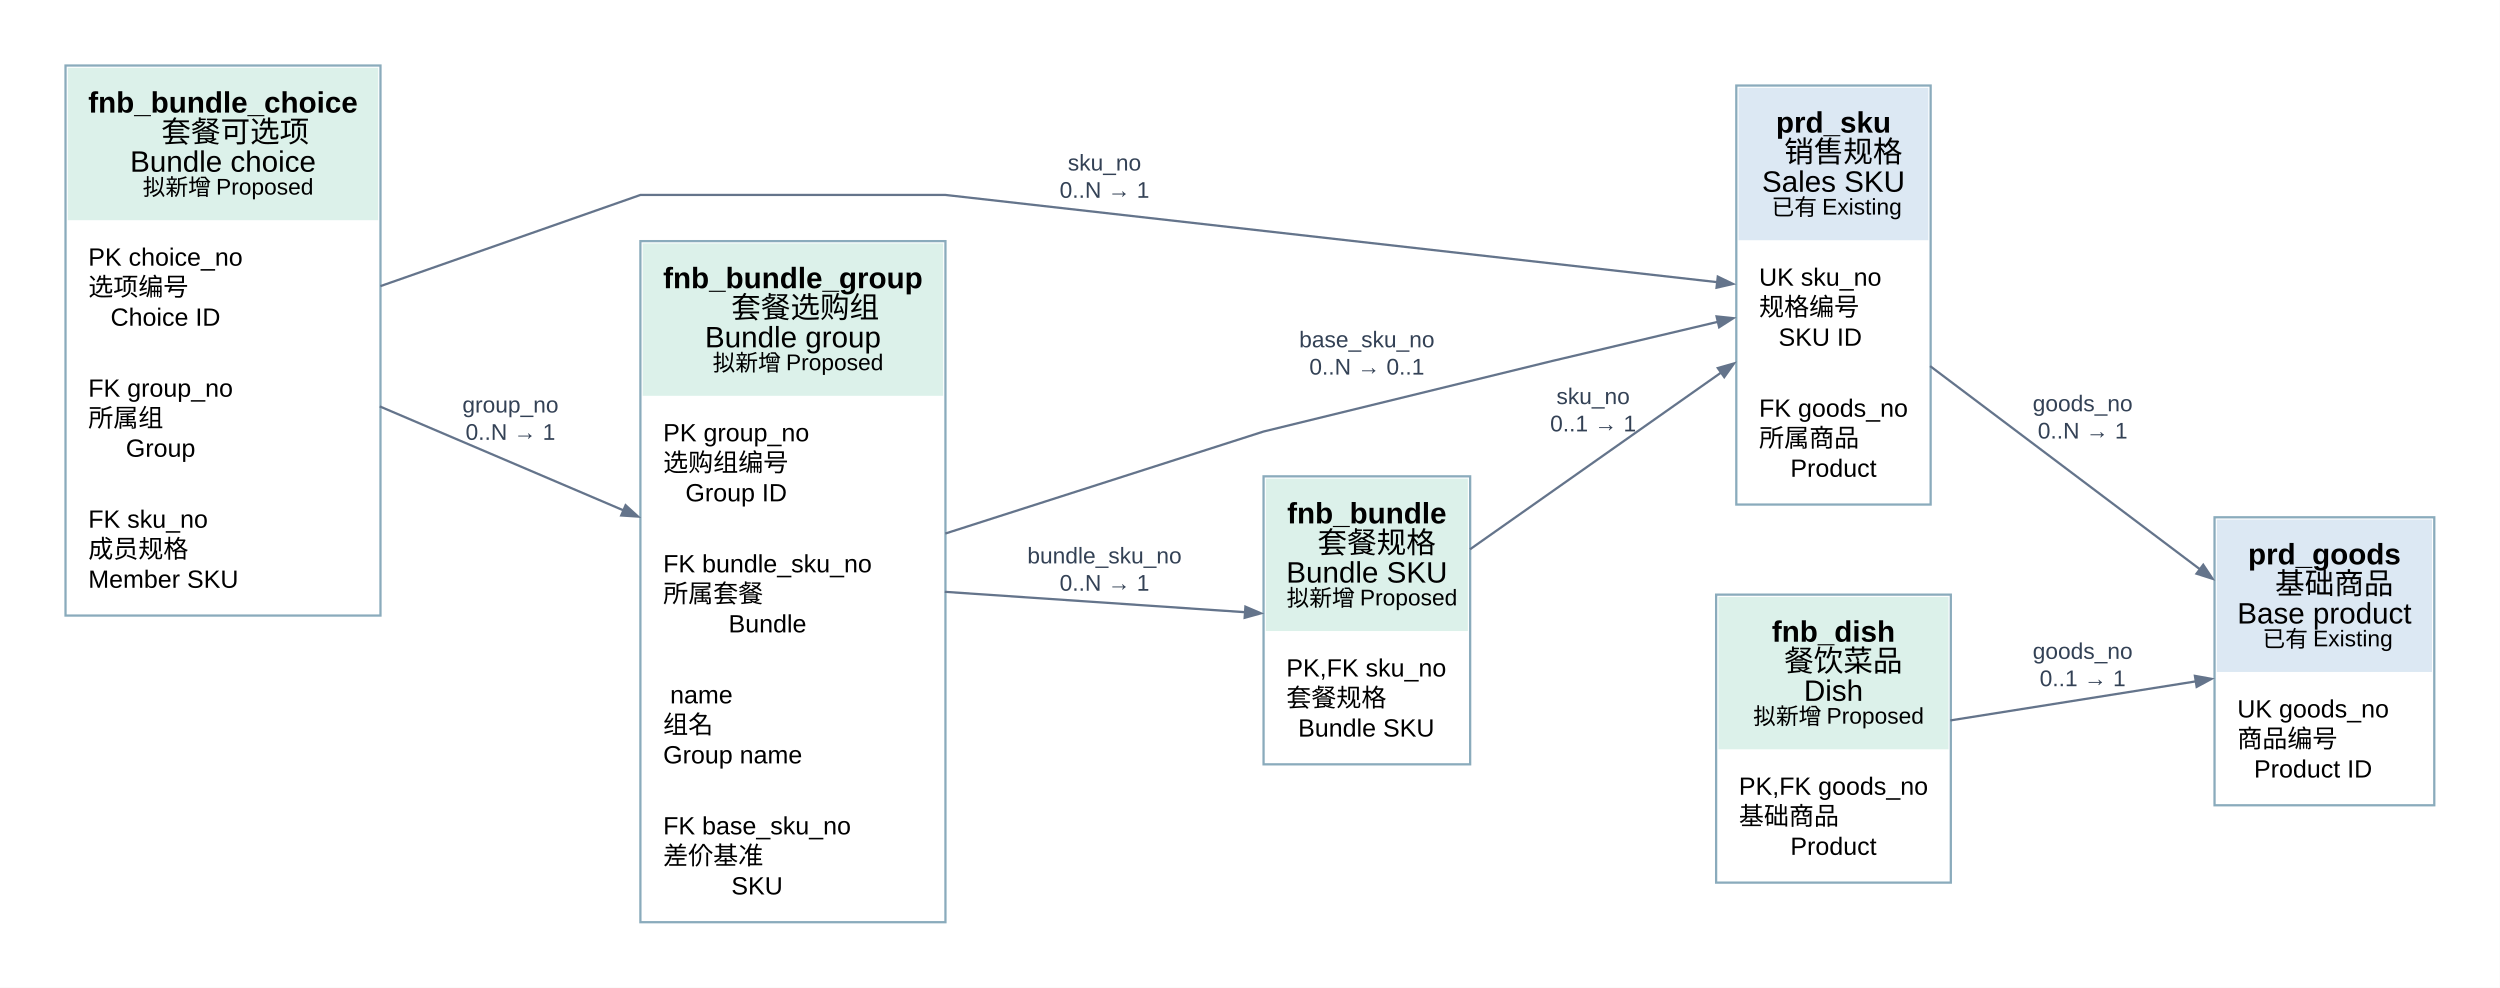
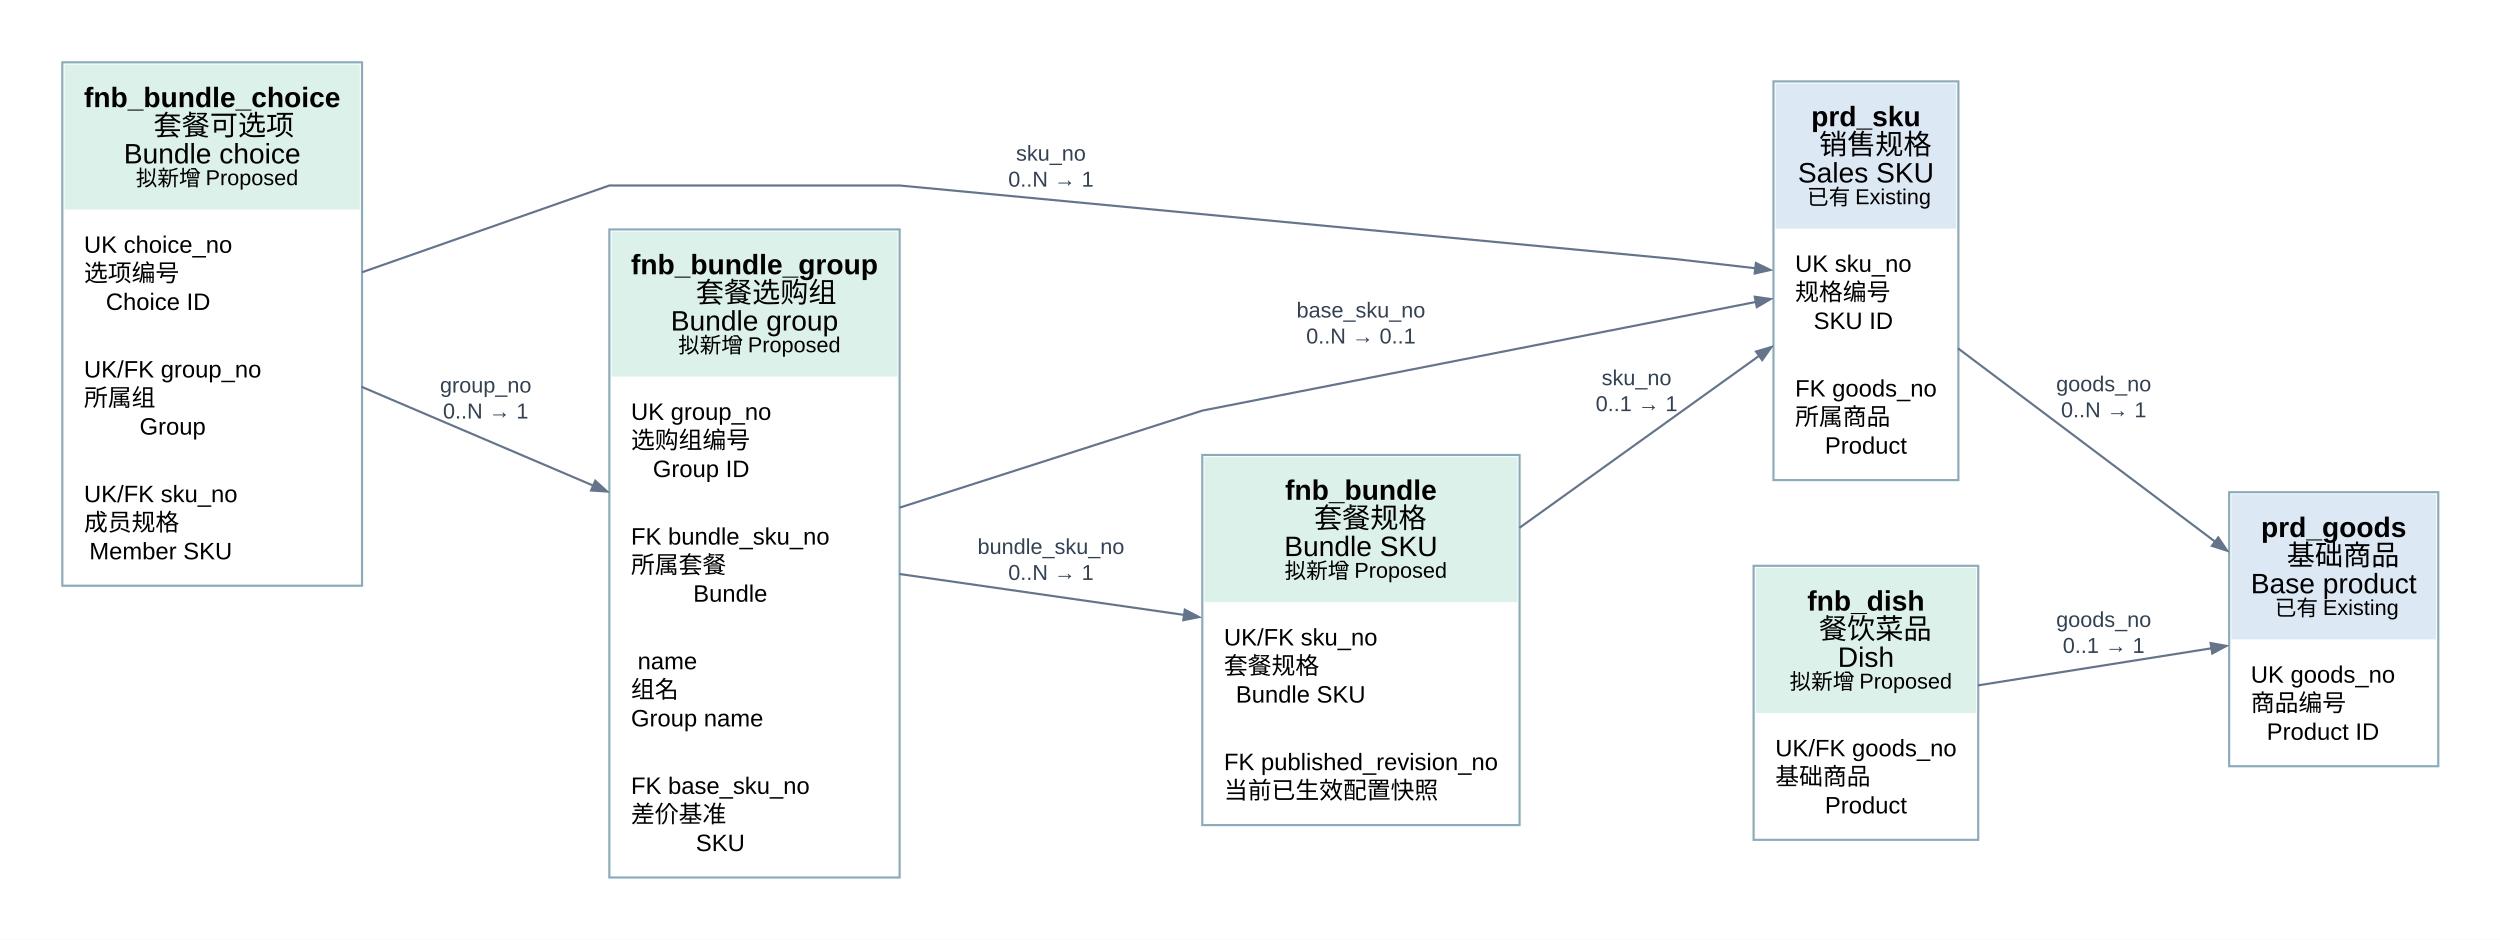
- <svg xmlns="http://www.w3.org/2000/svg" role="img" width="1099pt" height="434pt" viewBox="0.00 0.00 1099.00 434.00">
+ <svg xmlns="http://www.w3.org/2000/svg" role="img" width="1155pt" height="434pt" viewBox="0.00 0.00 1155.00 434.00">
  <g id="graph0" class="graph" transform="scale(1 1) rotate(0) translate(28.8 405.4)">
-     <polygon fill="#ffffff" stroke="none" points="-28.8,28.8 -28.8,-405.4 1070.11,-405.4 1070.11,28.8 -28.8,28.8" />
+     <polygon fill="#ffffff" stroke="none" points="-28.8,28.8 -28.8,-405.4 1126.48,-405.4 1126.48,28.8 -28.8,28.8" />
    <g id="node1" class="node">
-       <polygon fill="none" stroke="#8aabbc" points="944.71,-51.4 944.71,-178 1041.31,-178 1041.31,-51.4 944.71,-51.4" />
-       <polygon fill="#dce8f3" stroke="none" points="945.71,-110 945.71,-177 1040.31,-177 1040.31,-110 945.71,-110" />
-       <text xml:space="preserve" text-anchor="start" x="959.43" y="-157.3" font-family="Arial" font-weight="bold" font-size="13.00">prd_goods</text>
-       <text xml:space="preserve" text-anchor="start" x="971.34" y="-144.3" font-family="Arial" font-size="13.00">基础商品</text>
-       <text xml:space="preserve" text-anchor="start" x="954.71" y="-131.3" font-family="Arial" font-size="13.00">Base product</text>
-       <text xml:space="preserve" text-anchor="start" x="965.78" y="-121" font-family="Arial" font-size="10.00">已有 Existing</text>
-       <text xml:space="preserve" text-anchor="start" x="954.71" y="-90" font-family="Arial" font-size="11.00">UK goods_no</text>
-       <text xml:space="preserve" text-anchor="start" x="954.71" y="-76.8" font-family="Arial" font-size="11.00">商品编号</text>
-       <text xml:space="preserve" text-anchor="start" x="962.05" y="-63.6" font-family="Arial" font-size="11.00">Product ID</text>
+       <polygon fill="none" stroke="#8aabbc" points="1001.07,-51.4 1001.07,-178 1097.68,-178 1097.68,-51.4 1001.07,-51.4" />
+       <polygon fill="#dce8f3" stroke="none" points="1002.07,-110 1002.07,-177 1096.68,-177 1096.68,-110 1002.07,-110" />
+       <text xml:space="preserve" text-anchor="start" x="1015.79" y="-157.3" font-family="Arial" font-weight="bold" font-size="13.00">prd_goods</text>
+       <text xml:space="preserve" text-anchor="start" x="1027.7" y="-144.3" font-family="Arial" font-size="13.00">基础商品</text>
+       <text xml:space="preserve" text-anchor="start" x="1011.07" y="-131.3" font-family="Arial" font-size="13.00">Base product</text>
+       <text xml:space="preserve" text-anchor="start" x="1022.14" y="-121" font-family="Arial" font-size="10.00">已有 Existing</text>
+       <text xml:space="preserve" text-anchor="start" x="1011.07" y="-90" font-family="Arial" font-size="11.00">UK goods_no</text>
+       <text xml:space="preserve" text-anchor="start" x="1011.07" y="-76.8" font-family="Arial" font-size="11.00">商品编号</text>
+       <text xml:space="preserve" text-anchor="start" x="1018.42" y="-63.6" font-family="Arial" font-size="11.00">Product ID</text>
    </g>
    <g id="node2" class="node">
-       <polygon fill="none" stroke="#8aabbc" points="734.48,-183.6 734.48,-367.8 819.91,-367.8 819.91,-183.6 734.48,-183.6" />
-       <polygon fill="#dce8f3" stroke="none" points="735.48,-299.8 735.48,-366.8 818.91,-366.8 818.91,-299.8 735.48,-299.8" />
-       <text xml:space="preserve" text-anchor="start" x="751.91" y="-347.1" font-family="Arial" font-weight="bold" font-size="13.00">prd_sku</text>
-       <text xml:space="preserve" text-anchor="start" x="755.52" y="-334.1" font-family="Arial" font-size="13.00">销售规格</text>
-       <text xml:space="preserve" text-anchor="start" x="745.76" y="-321.1" font-family="Arial" font-size="13.00">Sales SKU</text>
-       <text xml:space="preserve" text-anchor="start" x="749.96" y="-310.8" font-family="Arial" font-size="10.00">已有 Existing</text>
-       <text xml:space="preserve" text-anchor="start" x="744.48" y="-279.8" font-family="Arial" font-size="11.00">UK sku_no</text>
-       <text xml:space="preserve" text-anchor="start" x="744.48" y="-266.6" font-family="Arial" font-size="11.00">规格编号</text>
-       <text xml:space="preserve" text-anchor="start" x="753.04" y="-253.4" font-family="Arial" font-size="11.00">SKU ID</text>
-       <text xml:space="preserve" text-anchor="start" x="744.48" y="-222.2" font-family="Arial" font-size="11.00">FK goods_no</text>
-       <text xml:space="preserve" text-anchor="start" x="744.48" y="-209" font-family="Arial" font-size="11.00">所属商品</text>
-       <text xml:space="preserve" text-anchor="start" x="758.24" y="-195.8" font-family="Arial" font-size="11.00">Product</text>
+       <polygon fill="none" stroke="#8aabbc" points="790.54,-183.6 790.54,-367.8 875.97,-367.8 875.97,-183.6 790.54,-183.6" />
+       <polygon fill="#dce8f3" stroke="none" points="791.54,-299.8 791.54,-366.8 874.97,-366.8 874.97,-299.8 791.54,-299.8" />
+       <text xml:space="preserve" text-anchor="start" x="807.97" y="-347.1" font-family="Arial" font-weight="bold" font-size="13.00">prd_sku</text>
+       <text xml:space="preserve" text-anchor="start" x="811.59" y="-334.1" font-family="Arial" font-size="13.00">销售规格</text>
+       <text xml:space="preserve" text-anchor="start" x="801.83" y="-321.1" font-family="Arial" font-size="13.00">Sales SKU</text>
+       <text xml:space="preserve" text-anchor="start" x="806.03" y="-310.8" font-family="Arial" font-size="10.00">已有 Existing</text>
+       <text xml:space="preserve" text-anchor="start" x="800.54" y="-279.8" font-family="Arial" font-size="11.00">UK sku_no</text>
+       <text xml:space="preserve" text-anchor="start" x="800.54" y="-266.6" font-family="Arial" font-size="11.00">规格编号</text>
+       <text xml:space="preserve" text-anchor="start" x="809.11" y="-253.4" font-family="Arial" font-size="11.00">SKU ID</text>
+       <text xml:space="preserve" text-anchor="start" x="800.54" y="-222.2" font-family="Arial" font-size="11.00">FK goods_no</text>
+       <text xml:space="preserve" text-anchor="start" x="800.54" y="-209" font-family="Arial" font-size="11.00">所属商品</text>
+       <text xml:space="preserve" text-anchor="start" x="814.3" y="-195.8" font-family="Arial" font-size="11.00">Product</text>
    </g>
    <g id="edge1" class="edge">
-       <path fill="none" stroke="#64748b" d="M819.67,-244.47C853.51,-218.99 901.57,-182.8 938.34,-155.11" />
-       <polygon fill="#64748b" stroke="#64748b" points="939.74,-157.13 943.86,-150.96 936.79,-153.21 939.74,-157.13" />
-       <text xml:space="preserve" text-anchor="middle" x="886.74" y="-224.62" font-family="Arial" font-size="10.00" fill="#334155">goods_no</text>
-       <text xml:space="preserve" text-anchor="middle" x="886.74" y="-212.62" font-family="Arial" font-size="10.00" fill="#334155">0..N → 1</text>
+       <path fill="none" stroke="#64748b" d="M875.79,-244.47C909.68,-218.99 957.8,-182.8 994.63,-155.11" />
+       <polygon fill="#64748b" stroke="#64748b" points="996.03,-157.12 1000.16,-150.96 993.09,-153.21 996.03,-157.12" />
+       <text xml:space="preserve" text-anchor="middle" x="943.11" y="-224.62" font-family="Arial" font-size="10.00" fill="#334155">goods_no</text>
+       <text xml:space="preserve" text-anchor="middle" x="943.11" y="-212.62" font-family="Arial" font-size="10.00" fill="#334155">0..N → 1</text>
    </g>
    <g id="node3" class="node">
-       <polygon fill="none" stroke="#8aabbc" points="725.61,-17.4 725.61,-144 828.78,-144 828.78,-17.4 725.61,-17.4" />
-       <polygon fill="#dcf1ea" stroke="none" points="726.61,-76 726.61,-143 827.78,-143 827.78,-76 726.61,-76" />
-       <text xml:space="preserve" text-anchor="start" x="750.11" y="-123.3" font-family="Arial" font-weight="bold" font-size="13.00">fnb_dish</text>
-       <text xml:space="preserve" text-anchor="start" x="755.52" y="-110.3" font-family="Arial" font-size="13.00">餐饮菜品</text>
-       <text xml:space="preserve" text-anchor="start" x="764.19" y="-97.3" font-family="Arial" font-size="13.00">Dish</text>
-       <text xml:space="preserve" text-anchor="start" x="741.9" y="-87" font-family="Arial" font-size="10.00">拟新增 Proposed</text>
-       <text xml:space="preserve" text-anchor="start" x="735.61" y="-56" font-family="Arial" font-size="11.00">PK,FK goods_no</text>
-       <text xml:space="preserve" text-anchor="start" x="735.61" y="-42.8" font-family="Arial" font-size="11.00">基础商品</text>
-       <text xml:space="preserve" text-anchor="start" x="758.24" y="-29.6" font-family="Arial" font-size="11.00">Product</text>
+       <polygon fill="none" stroke="#8aabbc" points="781.37,-17.4 781.37,-144 885.14,-144 885.14,-17.4 781.37,-17.4" />
+       <polygon fill="#dcf1ea" stroke="none" points="782.37,-76 782.37,-143 884.14,-143 884.14,-76 782.37,-76" />
+       <text xml:space="preserve" text-anchor="start" x="806.17" y="-123.3" font-family="Arial" font-weight="bold" font-size="13.00">fnb_dish</text>
+       <text xml:space="preserve" text-anchor="start" x="811.59" y="-110.3" font-family="Arial" font-size="13.00">餐饮菜品</text>
+       <text xml:space="preserve" text-anchor="start" x="820.25" y="-97.3" font-family="Arial" font-size="13.00">Dish</text>
+       <text xml:space="preserve" text-anchor="start" x="797.96" y="-87" font-family="Arial" font-size="10.00">拟新增 Proposed</text>
+       <text xml:space="preserve" text-anchor="start" x="791.37" y="-56" font-family="Arial" font-size="11.00">UK/FK goods_no</text>
+       <text xml:space="preserve" text-anchor="start" x="791.37" y="-42.8" font-family="Arial" font-size="11.00">基础商品</text>
+       <text xml:space="preserve" text-anchor="start" x="814.3" y="-29.6" font-family="Arial" font-size="11.00">Product</text>
    </g>
    <g id="edge2" class="edge">
-       <path fill="none" stroke="#64748b" d="M828.59,-88.71C861.03,-93.87 903.21,-100.58 936.59,-105.89" />
-       <polygon fill="#64748b" stroke="#64748b" points="936.08,-108.29 943.38,-106.97 936.85,-103.45 936.08,-108.29" />
-       <text xml:space="preserve" text-anchor="middle" x="886.74" y="-115.75" font-family="Arial" font-size="10.00" fill="#334155">goods_no</text>
-       <text xml:space="preserve" text-anchor="middle" x="886.74" y="-103.75" font-family="Arial" font-size="10.00" fill="#334155">0..1 → 1</text>
+       <path fill="none" stroke="#64748b" d="M885,-88.76C917.49,-93.92 959.66,-100.61 993.01,-105.91" />
+       <polygon fill="#64748b" stroke="#64748b" points="992.5,-108.31 999.8,-106.99 993.27,-103.47 992.5,-108.31" />
+       <text xml:space="preserve" text-anchor="middle" x="943.11" y="-115.75" font-family="Arial" font-size="10.00" fill="#334155">goods_no</text>
+       <text xml:space="preserve" text-anchor="middle" x="943.11" y="-103.75" font-family="Arial" font-size="10.00" fill="#334155">0..1 → 1</text>
    </g>
    <g id="node4" class="node">
-       <polygon fill="none" stroke="#8aabbc" points="526.66,-69.4 526.66,-196 617.48,-196 617.48,-69.4 526.66,-69.4" />
-       <polygon fill="#dcf1ea" stroke="none" points="527.66,-128 527.66,-195 616.48,-195 616.48,-128 527.66,-128" />
-       <text xml:space="preserve" text-anchor="start" x="537.04" y="-175.3" font-family="Arial" font-weight="bold" font-size="13.00">fnb_bundle</text>
-       <text xml:space="preserve" text-anchor="start" x="550.4" y="-162.3" font-family="Arial" font-size="13.00">套餐规格</text>
-       <text xml:space="preserve" text-anchor="start" x="536.66" y="-149.3" font-family="Arial" font-size="13.00">Bundle SKU</text>
-       <text xml:space="preserve" text-anchor="start" x="536.77" y="-139" font-family="Arial" font-size="10.00">拟新增 Proposed</text>
-       <text xml:space="preserve" text-anchor="start" x="536.66" y="-108" font-family="Arial" font-size="11.00">PK,FK sku_no</text>
-       <text xml:space="preserve" text-anchor="start" x="536.66" y="-94.8" font-family="Arial" font-size="11.00">套餐规格</text>
-       <text xml:space="preserve" text-anchor="start" x="541.85" y="-81.6" font-family="Arial" font-size="11.00">Bundle SKU</text>
+       <polygon fill="none" stroke="#8aabbc" points="526.66,-24.2 526.66,-195.2 673.24,-195.2 673.24,-24.2 526.66,-24.2" />
+       <polygon fill="#dcf1ea" stroke="none" points="527.66,-127.2 527.66,-194.2 672.24,-194.2 672.24,-127.2 527.66,-127.2" />
+       <text xml:space="preserve" text-anchor="start" x="564.92" y="-174.5" font-family="Arial" font-weight="bold" font-size="13.00">fnb_bundle</text>
+       <text xml:space="preserve" text-anchor="start" x="578.28" y="-161.5" font-family="Arial" font-size="13.00">套餐规格</text>
+       <text xml:space="preserve" text-anchor="start" x="564.54" y="-148.5" font-family="Arial" font-size="13.00">Bundle SKU</text>
+       <text xml:space="preserve" text-anchor="start" x="564.65" y="-138.2" font-family="Arial" font-size="10.00">拟新增 Proposed</text>
+       <text xml:space="preserve" text-anchor="start" x="536.66" y="-107.2" font-family="Arial" font-size="11.00">UK/FK sku_no</text>
+       <text xml:space="preserve" text-anchor="start" x="536.66" y="-94" font-family="Arial" font-size="11.00">套餐规格</text>
+       <text xml:space="preserve" text-anchor="start" x="542.15" y="-80.8" font-family="Arial" font-size="11.00">Bundle SKU</text>
+       <text xml:space="preserve" text-anchor="start" x="536.66" y="-49.6" font-family="Arial" font-size="11.00">FK published_revision_no</text>
+       <text xml:space="preserve" text-anchor="start" x="536.66" y="-36.4" font-family="Arial" font-size="11.00">当前已生效配置快照</text>
    </g>
    <g id="edge3" class="edge">
-       <path fill="none" stroke="#64748b" d="M617.39,-163.91C650.11,-186.94 694.61,-218.26 728.17,-241.89" />
-       <polygon fill="#64748b" stroke="#64748b" points="726.36,-243.61 733.49,-245.64 729.18,-239.61 726.36,-243.61" />
-       <text xml:space="preserve" text-anchor="middle" x="671.54" y="-227.76" font-family="Arial" font-size="10.00" fill="#334155">sku_no</text>
-       <text xml:space="preserve" text-anchor="middle" x="671.54" y="-215.76" font-family="Arial" font-size="10.00" fill="#334155">0..1 → 1</text>
+       <path fill="none" stroke="#64748b" d="M673.18,-161.54C709.32,-187.47 752.07,-218.15 784.15,-241.18" />
+       <polygon fill="#64748b" stroke="#64748b" points="782.48,-242.99 789.6,-245.08 785.34,-239.01 782.48,-242.99" />
+       <text xml:space="preserve" text-anchor="middle" x="727.3" y="-227.45" font-family="Arial" font-size="10.00" fill="#334155">sku_no</text>
+       <text xml:space="preserve" text-anchor="middle" x="727.3" y="-215.45" font-family="Arial" font-size="10.00" fill="#334155">0..1 → 1</text>
    </g>
    <g id="node5" class="node">
      <polygon fill="none" stroke="#8aabbc" points="252.72,0 252.72,-299.4 386.82,-299.4 386.82,0 252.72,0" />
      <polygon fill="#dcf1ea" stroke="none" points="253.72,-231.4 253.72,-298.4 385.82,-298.4 385.82,-231.4 253.72,-231.4" />
      <text xml:space="preserve" text-anchor="start" x="262.72" y="-278.7" font-family="Arial" font-weight="bold" font-size="13.00">fnb_bundle_group</text>
      <text xml:space="preserve" text-anchor="start" x="292.68" y="-265.7" font-family="Arial" font-size="13.00">套餐选购组</text>
      <text xml:space="preserve" text-anchor="start" x="281.1" y="-252.7" font-family="Arial" font-size="13.00">Bundle group</text>
      <text xml:space="preserve" text-anchor="start" x="284.47" y="-242.4" font-family="Arial" font-size="10.00">拟新增 Proposed</text>
-       <text xml:space="preserve" text-anchor="start" x="262.72" y="-211.4" font-family="Arial" font-size="11.00">PK group_no</text>
+       <text xml:space="preserve" text-anchor="start" x="262.72" y="-211.4" font-family="Arial" font-size="11.00">UK group_no</text>
      <text xml:space="preserve" text-anchor="start" x="262.72" y="-198.2" font-family="Arial" font-size="11.00">选购组编号</text>
-       <text xml:space="preserve" text-anchor="start" x="272.51" y="-185" font-family="Arial" font-size="11.00">Group ID</text>
+       <text xml:space="preserve" text-anchor="start" x="272.82" y="-185" font-family="Arial" font-size="11.00">Group ID</text>
      <text xml:space="preserve" text-anchor="start" x="262.72" y="-153.8" font-family="Arial" font-size="11.00">FK bundle_sku_no</text>
      <text xml:space="preserve" text-anchor="start" x="262.72" y="-140.6" font-family="Arial" font-size="11.00">所属套餐</text>
      <text xml:space="preserve" text-anchor="start" x="291.46" y="-127.4" font-family="Arial" font-size="11.00">Bundle</text>
      <text xml:space="preserve" text-anchor="start" x="262.72" y="-96.2" font-family="Arial" font-size="11.00"> name</text>
      <text xml:space="preserve" text-anchor="start" x="262.72" y="-83" font-family="Arial" font-size="11.00">组名</text>
      <text xml:space="preserve" text-anchor="start" x="262.72" y="-69.8" font-family="Arial" font-size="11.00">Group name</text>
      <text xml:space="preserve" text-anchor="start" x="262.72" y="-38.6" font-family="Arial" font-size="11.00">FK base_sku_no</text>
      <text xml:space="preserve" text-anchor="start" x="262.72" y="-25.4" font-family="Arial" font-size="11.00">差价基准</text>
      <text xml:space="preserve" text-anchor="start" x="292.69" y="-12.2" font-family="Arial" font-size="11.00">SKU</text>
    </g>
    <g id="edge5" class="edge">
-       <path fill="none" stroke="#64748b" d="M386.76,-170.86C446.98,-190.16 526.66,-215.7 526.66,-215.7 526.66,-215.7 653.48,-246.7 653.48,-246.7 653.48,-246.7 692.53,-255.93 726.58,-263.98" />
-       <polygon fill="#64748b" stroke="#64748b" points="725.8,-266.31 733.17,-265.53 726.93,-261.54 725.8,-266.31" />
-       <text xml:space="preserve" text-anchor="middle" x="572.07" y="-252.73" font-family="Arial" font-size="10.00" fill="#334155">base_sku_no</text>
-       <text xml:space="preserve" text-anchor="middle" x="572.07" y="-240.73" font-family="Arial" font-size="10.00" fill="#334155">0..N → 0..1</text>
+       <path fill="none" stroke="#64748b" d="M386.76,-170.86C446.98,-190.16 526.66,-215.7 526.66,-215.7 526.66,-215.7 696.06,-248.96 782.61,-265.95" />
+       <polygon fill="#64748b" stroke="#64748b" points="781.9,-268.31 789.24,-267.25 782.84,-263.5 781.9,-268.31" />
+       <text xml:space="preserve" text-anchor="middle" x="599.95" y="-258.7" font-family="Arial" font-size="10.00" fill="#334155">base_sku_no</text>
+       <text xml:space="preserve" text-anchor="middle" x="599.95" y="-246.7" font-family="Arial" font-size="10.00" fill="#334155">0..N → 0..1</text>
    </g>
    <g id="edge4" class="edge">
-       <path fill="none" stroke="#64748b" d="M386.53,-145.23C427.74,-142.43 480.12,-138.88 518.55,-136.27" />
-       <polygon fill="#64748b" stroke="#64748b" points="518.68,-138.71 525.5,-135.79 518.35,-133.82 518.68,-138.71" />
-       <text xml:space="preserve" text-anchor="middle" x="456.74" y="-157.72" font-family="Arial" font-size="10.00" fill="#334155">bundle_sku_no</text>
-       <text xml:space="preserve" text-anchor="middle" x="456.74" y="-145.72" font-family="Arial" font-size="10.00" fill="#334155">0..N → 1</text>
+       <path fill="none" stroke="#64748b" d="M386.69,-140.22C426.16,-134.55 476.61,-127.29 518.42,-121.28" />
+       <polygon fill="#64748b" stroke="#64748b" points="518.58,-123.73 525.16,-120.31 517.88,-118.88 518.58,-123.73" />
+       <text xml:space="preserve" text-anchor="middle" x="456.74" y="-149.46" font-family="Arial" font-size="10.00" fill="#334155">bundle_sku_no</text>
+       <text xml:space="preserve" text-anchor="middle" x="456.74" y="-137.46" font-family="Arial" font-size="10.00" fill="#334155">0..N → 1</text>
    </g>
    <g id="node6" class="node">
      <polygon fill="none" stroke="#8aabbc" points="0,-134.8 0,-376.6 138.46,-376.6 138.46,-134.8 0,-134.8" />
      <polygon fill="#dcf1ea" stroke="none" points="1,-308.6 1,-375.6 137.46,-375.6 137.46,-308.6 1,-308.6" />
      <text xml:space="preserve" text-anchor="start" x="10" y="-355.9" font-family="Arial" font-weight="bold" font-size="13.00">fnb_bundle_choice</text>
      <text xml:space="preserve" text-anchor="start" x="42.14" y="-342.9" font-family="Arial" font-size="13.00">套餐可选项</text>
      <text xml:space="preserve" text-anchor="start" x="28.4" y="-329.9" font-family="Arial" font-size="13.00">Bundle choice</text>
      <text xml:space="preserve" text-anchor="start" x="33.93" y="-319.6" font-family="Arial" font-size="10.00">拟新增 Proposed</text>
-       <text xml:space="preserve" text-anchor="start" x="10" y="-288.6" font-family="Arial" font-size="11.00">PK choice_no</text>
+       <text xml:space="preserve" text-anchor="start" x="10" y="-288.6" font-family="Arial" font-size="11.00">UK choice_no</text>
      <text xml:space="preserve" text-anchor="start" x="10" y="-275.4" font-family="Arial" font-size="11.00">选项编号</text>
-       <text xml:space="preserve" text-anchor="start" x="19.79" y="-262.2" font-family="Arial" font-size="11.00">Choice ID</text>
-       <text xml:space="preserve" text-anchor="start" x="10" y="-231" font-family="Arial" font-size="11.00">FK group_no</text>
+       <text xml:space="preserve" text-anchor="start" x="20.09" y="-262.2" font-family="Arial" font-size="11.00">Choice ID</text>
+       <text xml:space="preserve" text-anchor="start" x="10" y="-231" font-family="Arial" font-size="11.00">UK/FK group_no</text>
      <text xml:space="preserve" text-anchor="start" x="10" y="-217.8" font-family="Arial" font-size="11.00">所属组</text>
-       <text xml:space="preserve" text-anchor="start" x="26.51" y="-204.6" font-family="Arial" font-size="11.00">Group</text>
-       <text xml:space="preserve" text-anchor="start" x="10" y="-173.4" font-family="Arial" font-size="11.00">FK sku_no</text>
+       <text xml:space="preserve" text-anchor="start" x="35.68" y="-204.6" font-family="Arial" font-size="11.00">Group</text>
+       <text xml:space="preserve" text-anchor="start" x="10" y="-173.4" font-family="Arial" font-size="11.00">UK/FK sku_no</text>
      <text xml:space="preserve" text-anchor="start" x="10" y="-160.2" font-family="Arial" font-size="11.00">成员规格</text>
-       <text xml:space="preserve" text-anchor="start" x="10" y="-147" font-family="Arial" font-size="11.00">Member SKU</text>
+       <text xml:space="preserve" text-anchor="start" x="12.45" y="-147" font-family="Arial" font-size="11.00">Member SKU</text>
    </g>
    <g id="edge7" class="edge">
-       <path fill="none" stroke="#64748b" d="M138.44,-279.62C190.28,-297.8 252.72,-319.7 252.72,-319.7 252.72,-319.7 386.82,-319.7 386.82,-319.7 386.82,-319.7 621.21,-293.21 726.28,-281.34" />
-       <polygon fill="#64748b" stroke="#64748b" points="726.34,-283.8 733.02,-280.58 725.79,-278.93 726.34,-283.8" />
-       <text xml:space="preserve" text-anchor="middle" x="456.74" y="-330.44" font-family="Arial" font-size="10.00" fill="#334155">sku_no</text>
-       <text xml:space="preserve" text-anchor="middle" x="456.74" y="-318.44" font-family="Arial" font-size="10.00" fill="#334155">0..N → 1</text>
+       <path fill="none" stroke="#64748b" d="M138.44,-279.62C190.28,-297.8 252.72,-319.7 252.72,-319.7 252.72,-319.7 386.82,-319.7 386.82,-319.7 386.82,-319.7 745.37,-285.7 745.37,-285.7 745.37,-285.7 762.92,-283.68 782.25,-281.46" />
+       <polygon fill="#64748b" stroke="#64748b" points="782.42,-283.9 789.09,-280.67 781.86,-279.03 782.42,-283.9" />
+       <text xml:space="preserve" text-anchor="middle" x="456.74" y="-331.16" font-family="Arial" font-size="10.00" fill="#334155">sku_no</text>
+       <text xml:space="preserve" text-anchor="middle" x="456.74" y="-319.16" font-family="Arial" font-size="10.00" fill="#334155">0..N → 1</text>
    </g>
    <g id="edge6" class="edge">
      <path fill="none" stroke="#64748b" d="M138.14,-226.74C171.42,-212.54 211.53,-195.44 245.49,-180.95" />
      <polygon fill="#64748b" stroke="#64748b" points="246.21,-183.31 251.69,-178.31 244.29,-178.8 246.21,-183.31" />
      <text xml:space="preserve" text-anchor="middle" x="195.59" y="-224.05" font-family="Arial" font-size="10.00" fill="#334155">group_no</text>
      <text xml:space="preserve" text-anchor="middle" x="195.59" y="-212.05" font-family="Arial" font-size="10.00" fill="#334155">0..N → 1</text>
    </g>
  </g>
</svg>
